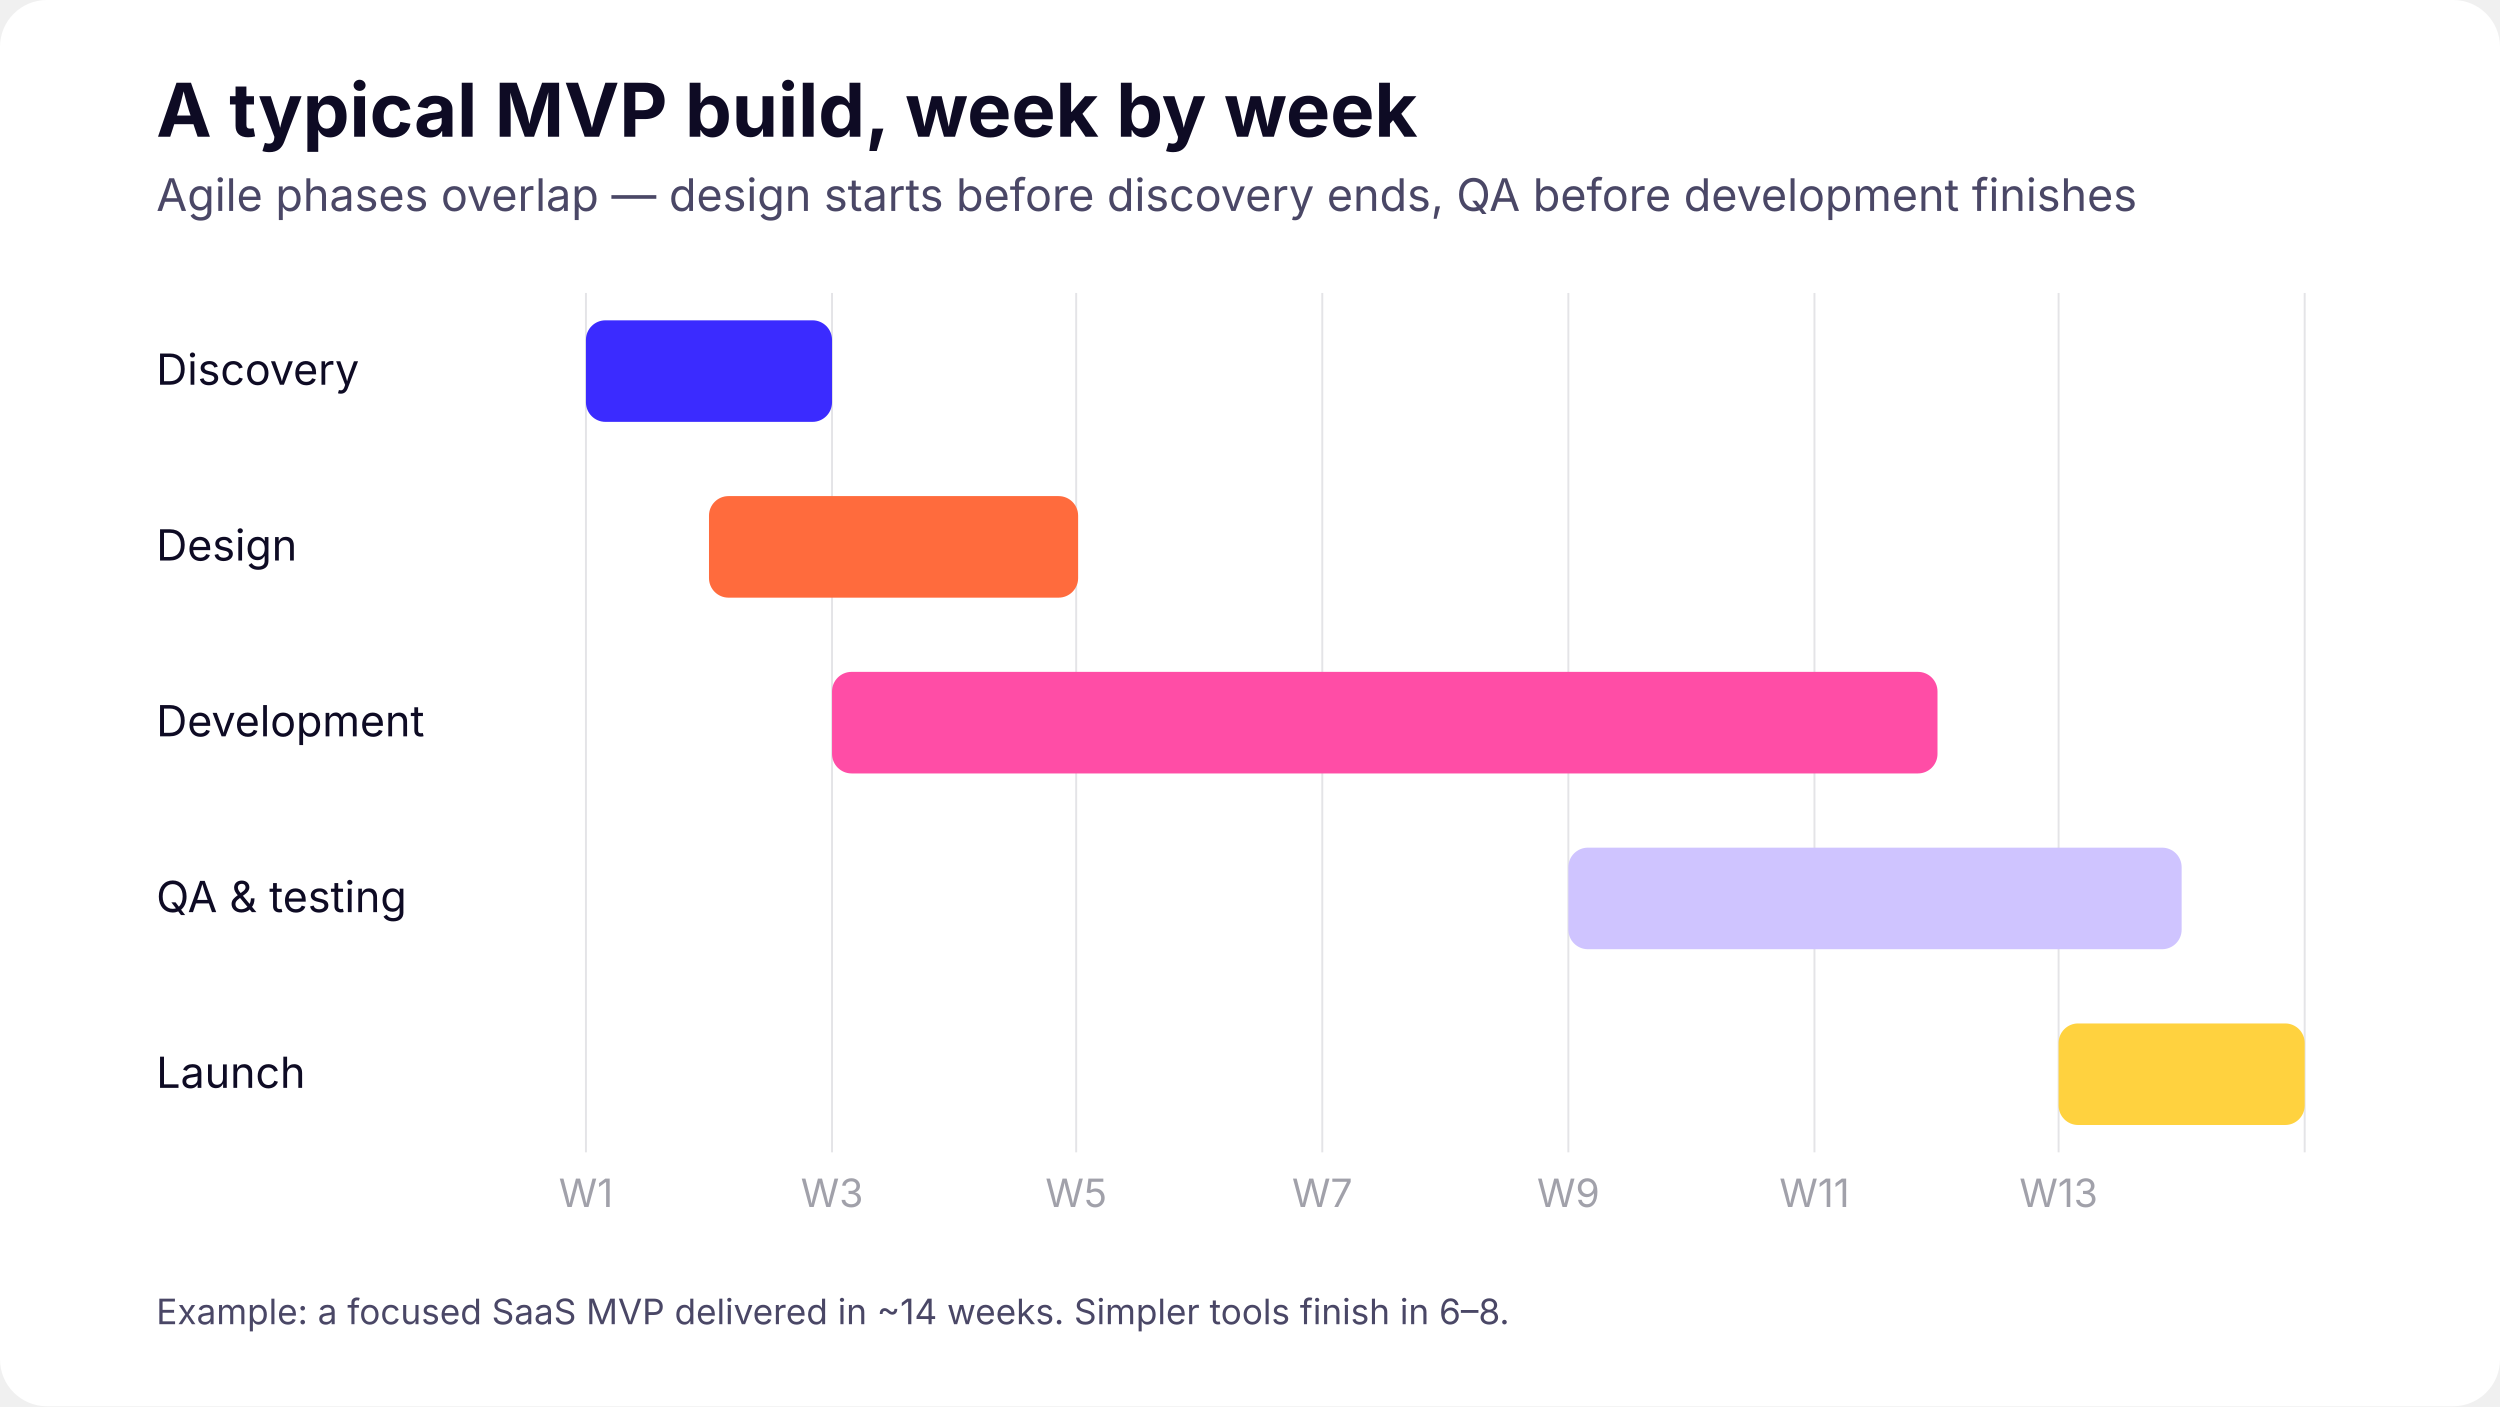
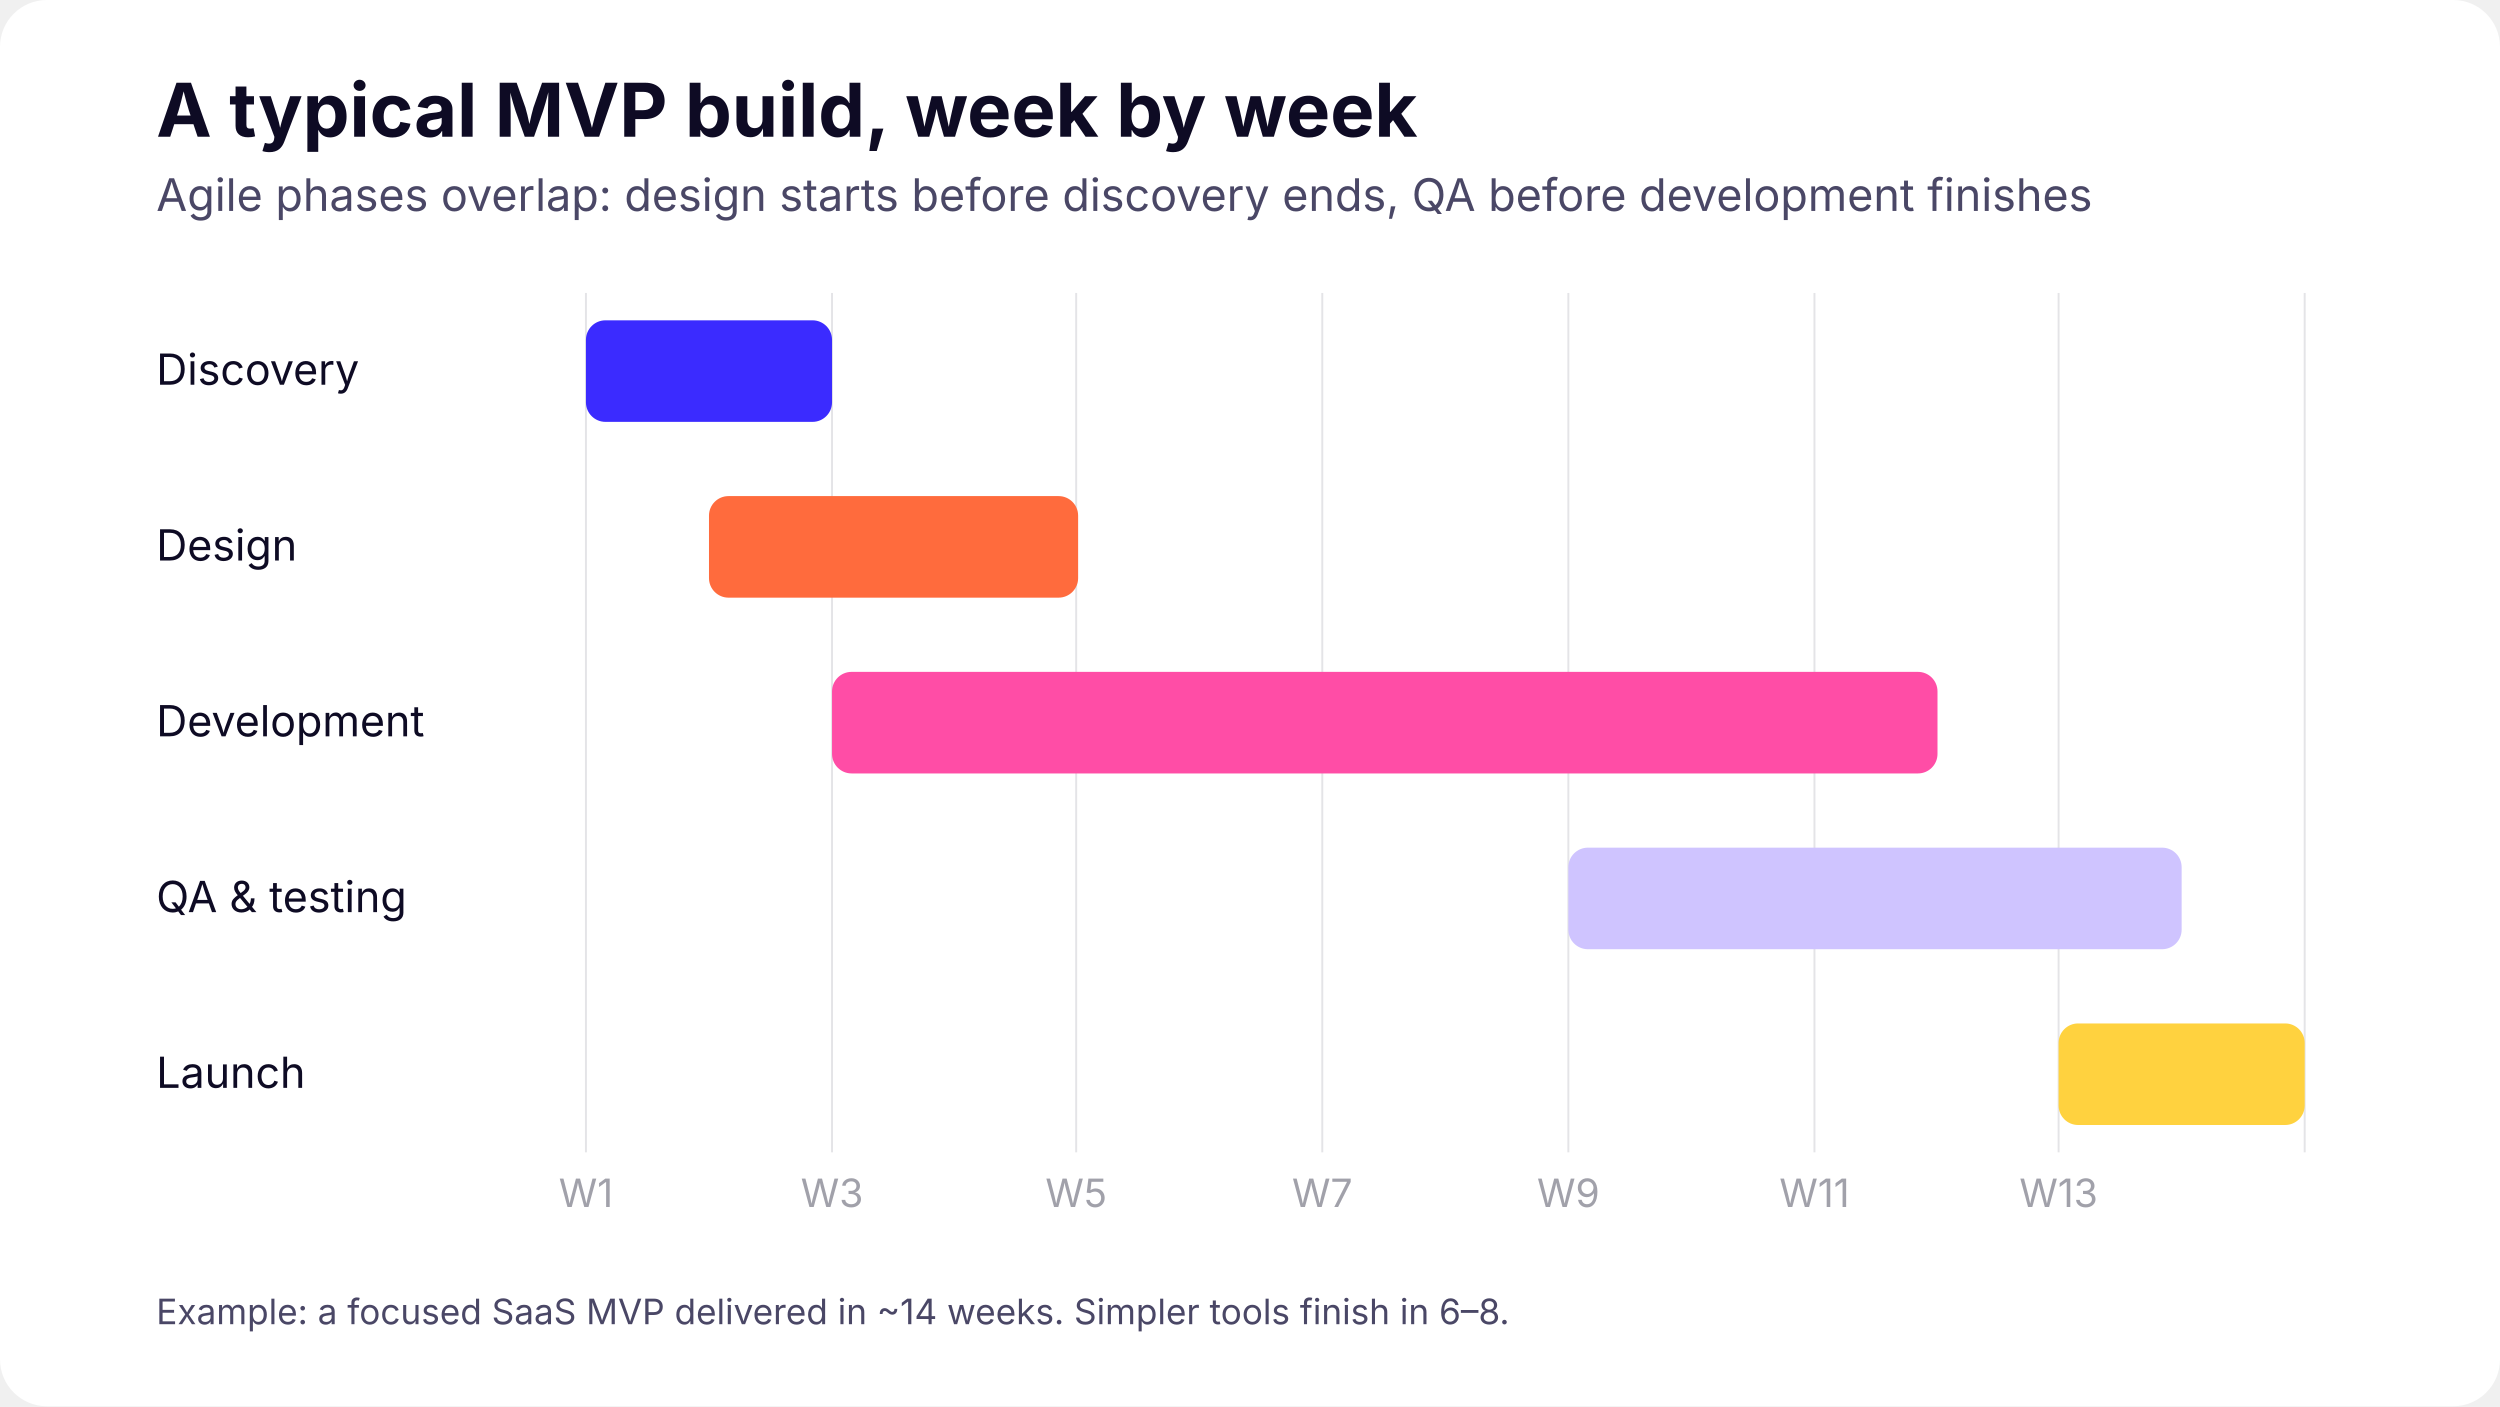
<svg xmlns="http://www.w3.org/2000/svg" viewBox="0 0 1280 720" font-family="Inter, Segoe UI, Helvetica, Arial, sans-serif">
  <rect width="1280" height="720" rx="24" fill="#ffffff" />
  <text x="80" y="70" font-size="38" font-weight="700" fill="#0e0b24">A typical MVP build, week by week</text>
-   <text x="80" y="108" font-size="23" fill="#4a4766">Agile phases overlap — design starts before discovery ends, QA before development finishes</text>
+   <text x="80" y="108" font-size="23" fill="#4a4766">Agile phases overlap: design starts before discovery ends, QA before development finishes</text>
  <g stroke="#e4e4e7" stroke-width="1">
    <line x1="300" y1="150" x2="300" y2="590" />
    <line x1="426" y1="150" x2="426" y2="590" />
    <line x1="551" y1="150" x2="551" y2="590" />
    <line x1="677" y1="150" x2="677" y2="590" />
    <line x1="803" y1="150" x2="803" y2="590" />
    <line x1="929" y1="150" x2="929" y2="590" />
    <line x1="1054" y1="150" x2="1054" y2="590" />
    <line x1="1180" y1="150" x2="1180" y2="590" />
  </g>
  <g font-size="22" fill="#0e0b24">
    <text x="80" y="197">Discovery</text>
    <text x="80" y="287">Design</text>
    <text x="80" y="377">Development</text>
    <text x="80" y="467">QA &amp; testing</text>
    <text x="80" y="557">Launch</text>
  </g>
  <g>
    <rect x="300" y="164" width="126" height="52" rx="10" fill="#3b2bff" />
    <rect x="363" y="254" width="189" height="52" rx="10" fill="#ff6b3d" />
    <rect x="426" y="344" width="566" height="52" rx="10" fill="#ff4da6" />
    <rect x="803" y="434" width="314" height="52" rx="10" fill="#cfc4ff" />
    <rect x="1054" y="524" width="126" height="52" rx="10" fill="#ffd23f" />
  </g>
  <g font-size="20" fill="#a1a1aa" text-anchor="middle">
    <text x="300" y="618">W1</text>
    <text x="426" y="618">W3</text>
    <text x="551" y="618">W5</text>
    <text x="677" y="618">W7</text>
    <text x="803" y="618">W9</text>
    <text x="929" y="618">W11</text>
    <text x="1054" y="618">W13</text>
  </g>
  <text x="80" y="678" font-size="18" fill="#4a4766">Example: a focused SaaS MVP delivered in ~14 weeks. Simpler tools finish in 6–8.</text>
</svg>
